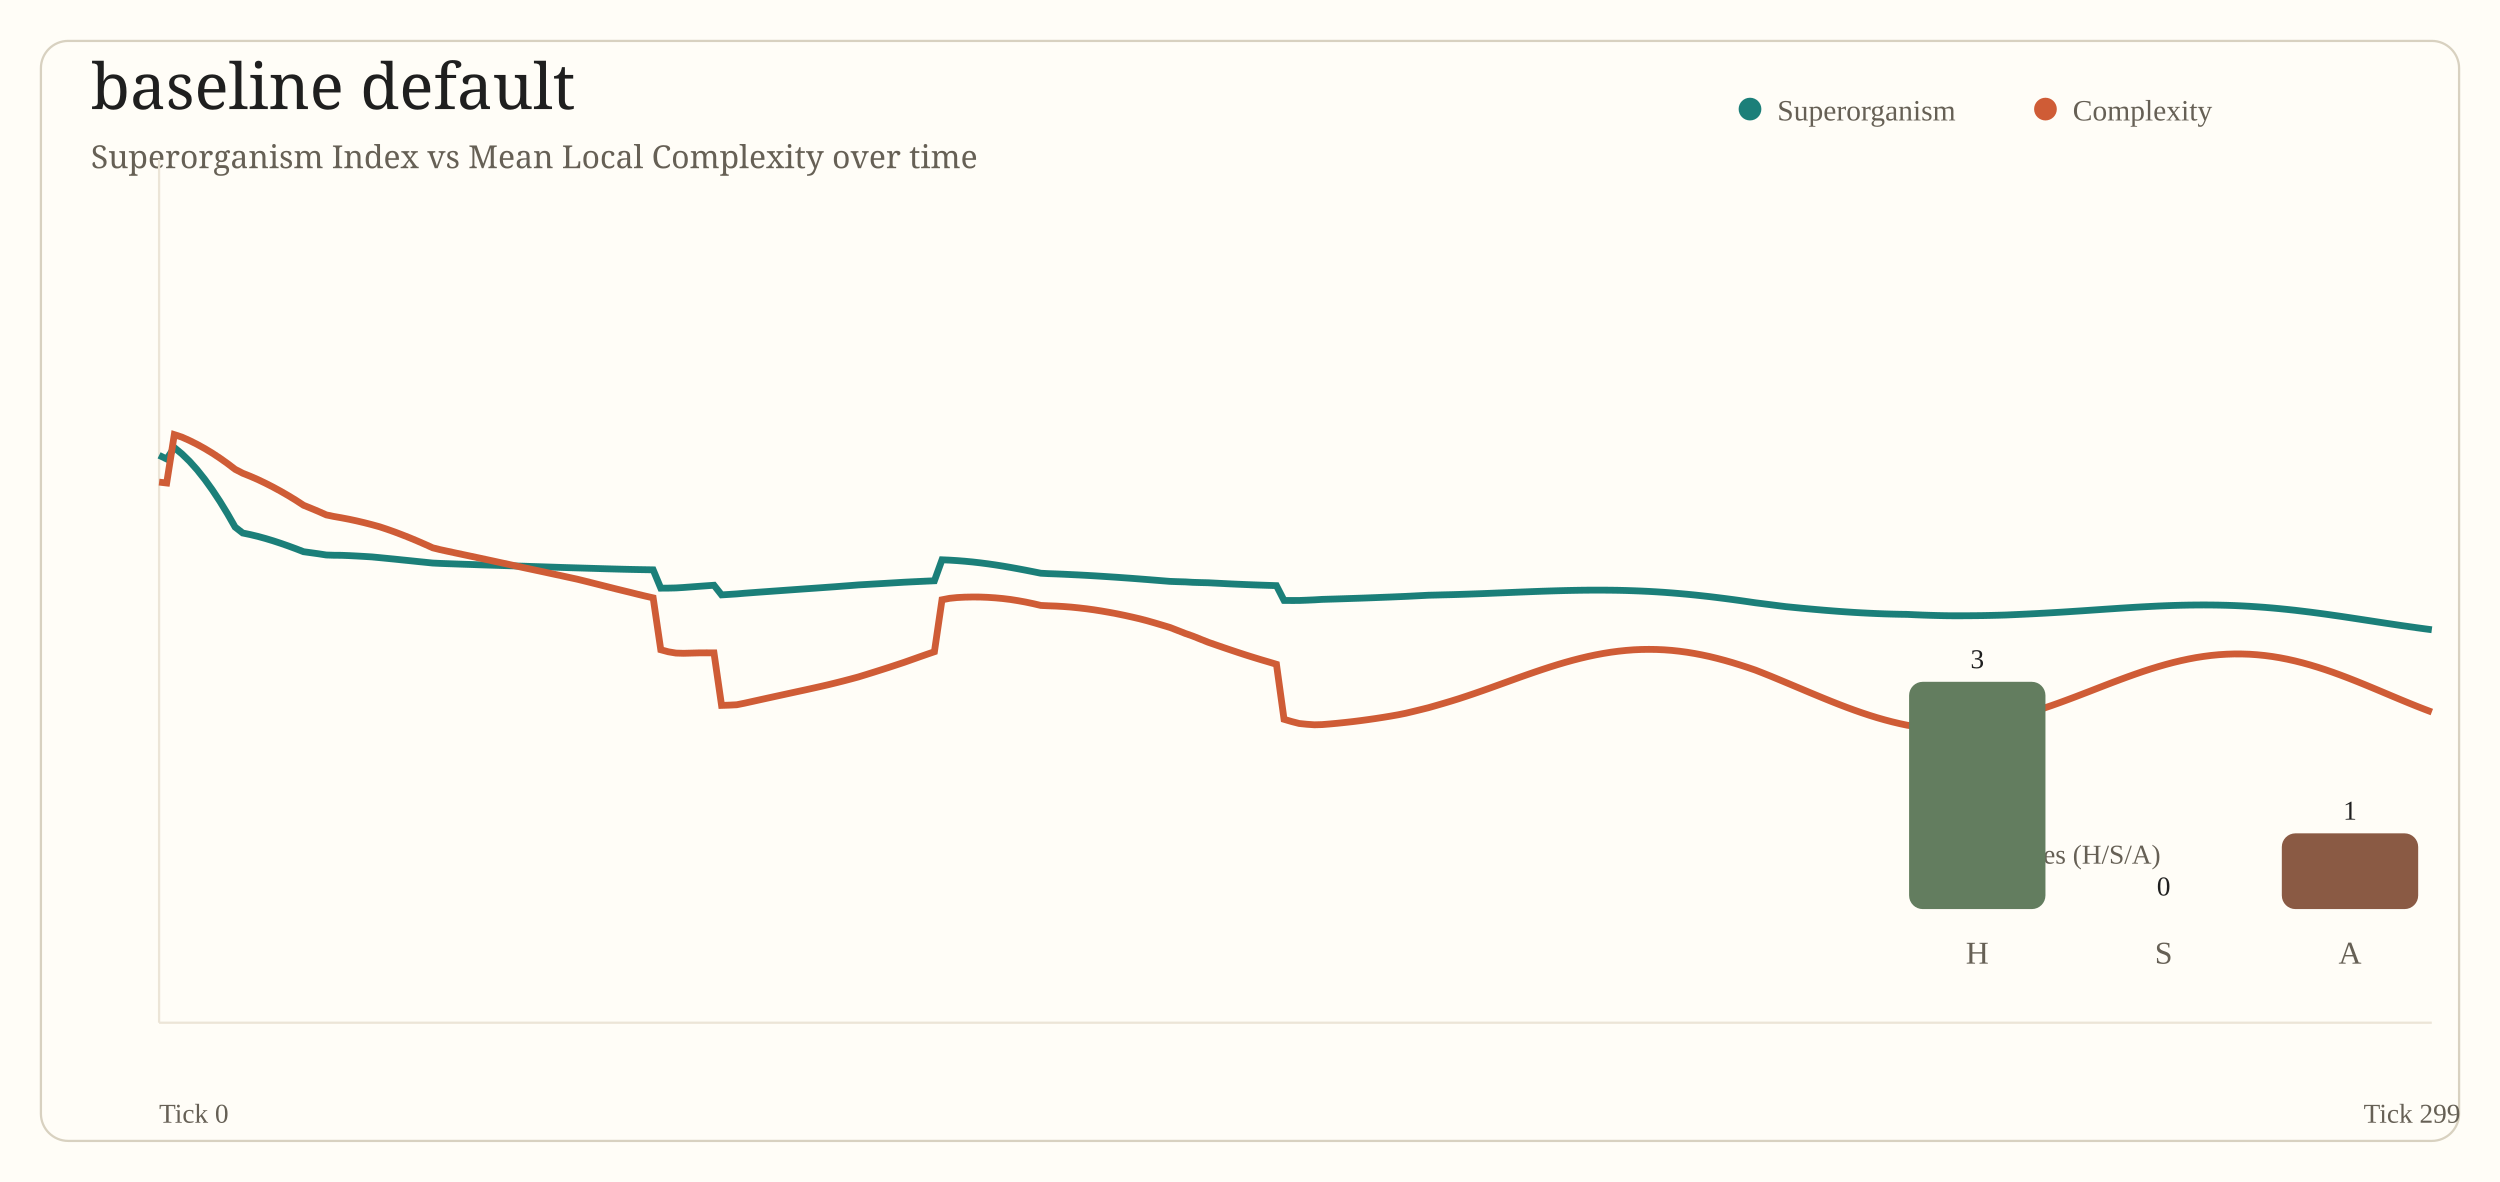
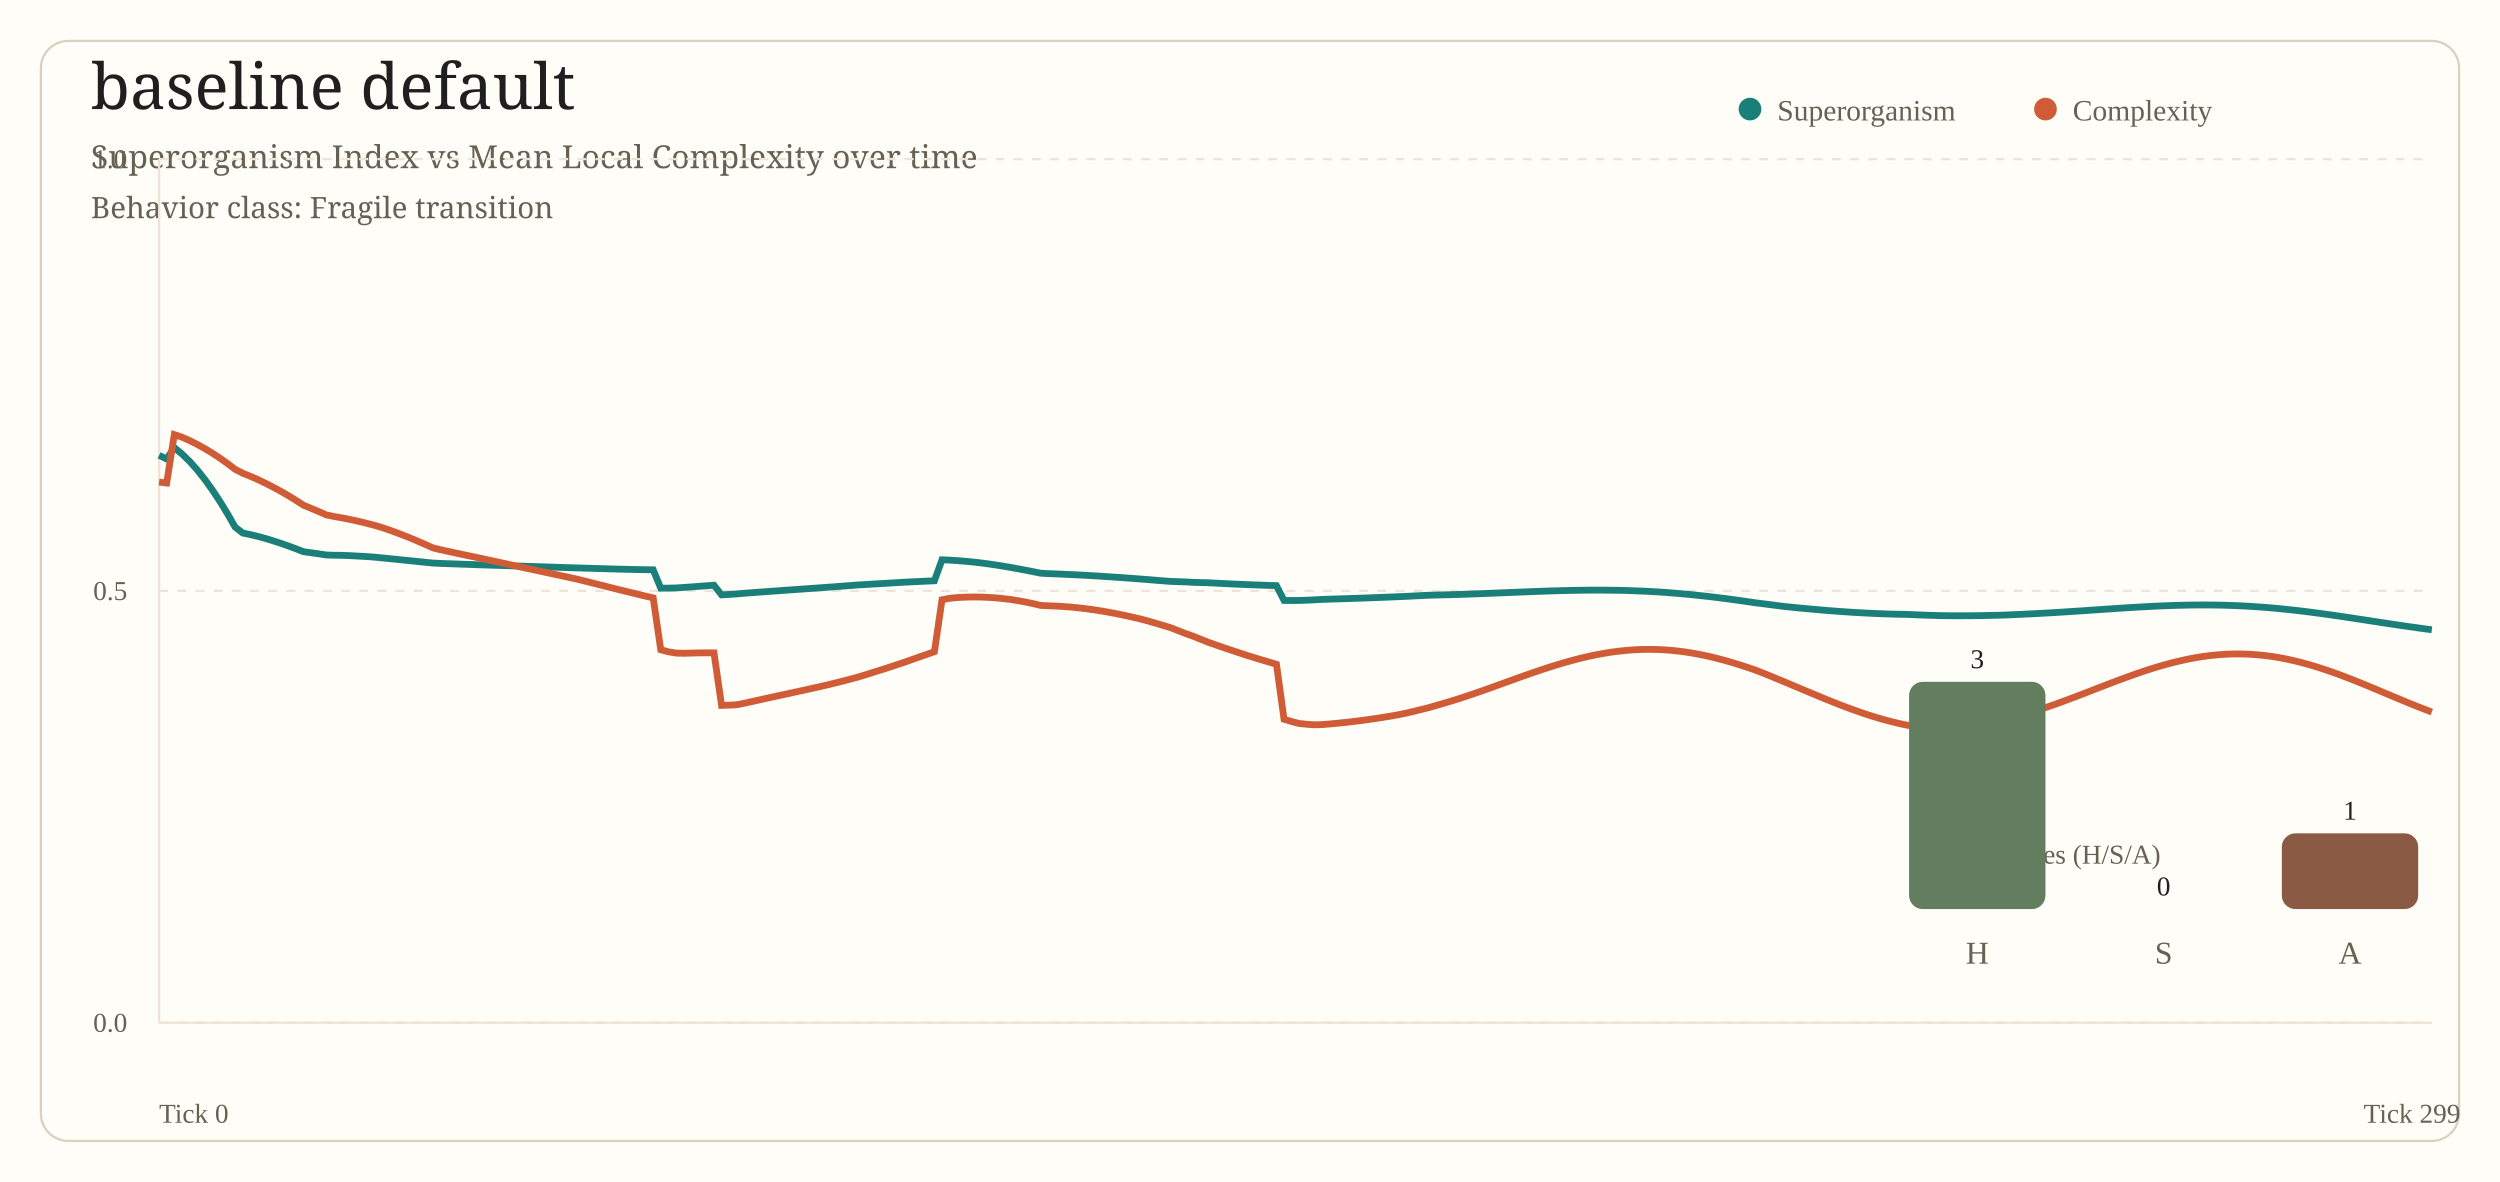
<svg xmlns="http://www.w3.org/2000/svg" width="1100" height="520" viewBox="0 0 1100 520">
  <rect x="0" y="0" width="1100" height="520" fill="#fffdf7" />
  <rect x="18" y="18" width="1064" height="484" fill="none" stroke="#d8d1c0" rx="12" />
  <text x="40" y="48" font-size="28" font-family="Georgia, serif" fill="#1f1f1f">baseline default</text>
  <text x="40" y="74" font-size="14" font-family="Georgia, serif" fill="#666055">Superorganism Index vs Mean Local Complexity over time</text>
+   <text x="40" y="96" font-size="13" font-family="Georgia, serif" fill="#666055">Behavior class: Fragile transition</text>
  <line x1="70" y1="70" x2="70" y2="450" stroke="#ece5d7" />
  <line x1="70" y1="450" x2="1070" y2="450" stroke="#ece5d7" />
+   <line x1="70" y1="70" x2="1070" y2="70" stroke="#ece5d7" stroke-dasharray="4,4" />
+   <text x="56" y="74" text-anchor="end" font-size="12" fill="#666055">1.0</text>
+   <line x1="70" y1="260" x2="1070" y2="260" stroke="#ece5d7" stroke-dasharray="4,4" />
+   <text x="56" y="264" text-anchor="end" font-size="12" fill="#666055">0.5</text>
+   <line x1="70" y1="450" x2="1070" y2="450" stroke="#ece5d7" stroke-dasharray="4,4" />
+   <text x="56" y="454" text-anchor="end" font-size="12" fill="#666055">0.0</text>
  <path d="M 70.00 200.34 L 73.34 201.96 L 76.69 196.94 L 80.03 199.70 L 83.38 202.95 L 86.72 206.69 L 90.07 210.90 L 93.41 215.54 L 96.76 220.61 L 100.10 226.07 L 103.44 231.91 L 106.79 234.52 L 110.13 235.22 L 113.48 236.02 L 116.82 236.94 L 120.17 237.95 L 123.51 239.05 L 126.86 240.22 L 130.20 241.45 L 133.55 242.75 L 136.89 243.21 L 140.23 243.68 L 143.58 244.20 L 146.92 244.31 L 150.27 244.34 L 153.61 244.47 L 156.96 244.64 L 160.30 244.83 L 163.65 245.04 L 166.99 245.36 L 170.33 245.69 L 173.68 246.02 L 177.02 246.37 L 180.37 246.71 L 183.71 247.06 L 187.06 247.40 L 190.40 247.74 L 193.75 247.90 L 197.09 248.02 L 200.43 248.14 L 203.78 248.26 L 207.12 248.37 L 210.47 248.49 L 213.81 248.60 L 217.16 248.71 L 220.50 248.82 L 223.85 248.92 L 227.19 249.03 L 230.54 249.13 L 233.88 249.25 L 237.22 249.35 L 240.57 249.46 L 243.91 249.57 L 247.26 249.68 L 250.60 249.78 L 253.95 249.88 L 257.29 249.98 L 260.64 250.08 L 263.98 250.18 L 267.32 250.28 L 270.67 250.37 L 274.01 250.46 L 277.36 250.54 L 280.70 250.61 L 284.05 250.67 L 287.39 250.73 L 290.74 258.79 L 294.08 258.77 L 297.42 258.69 L 300.77 258.49 L 304.11 258.24 L 307.46 257.99 L 310.80 257.75 L 314.15 257.51 L 317.49 261.75 L 320.84 261.54 L 324.18 261.32 L 327.53 261.03 L 330.87 260.78 L 334.21 260.53 L 337.56 260.29 L 340.90 260.05 L 344.25 259.81 L 347.59 259.57 L 350.94 259.33 L 354.28 259.09 L 357.63 258.86 L 360.97 258.62 L 364.31 258.38 L 367.66 258.14 L 371.00 257.88 L 374.35 257.63 L 377.69 257.36 L 381.04 257.17 L 384.38 256.97 L 387.73 256.78 L 391.07 256.58 L 394.41 256.38 L 397.76 256.18 L 401.10 256.01 L 404.45 255.85 L 407.79 255.69 L 411.14 255.54 L 414.48 246.31 L 417.83 246.46 L 421.17 246.67 L 424.52 246.94 L 427.86 247.26 L 431.20 247.64 L 434.55 248.07 L 437.89 248.55 L 441.24 249.08 L 444.58 249.65 L 447.93 250.26 L 451.27 250.89 L 454.62 251.55 L 457.96 252.22 L 461.30 252.40 L 464.65 252.52 L 467.99 252.66 L 471.34 252.82 L 474.68 252.98 L 478.03 253.16 L 481.37 253.35 L 484.72 253.56 L 488.06 253.78 L 491.40 254.00 L 494.75 254.24 L 498.09 254.48 L 501.44 254.74 L 504.78 255.00 L 508.13 255.27 L 511.47 255.54 L 514.82 255.81 L 518.16 255.93 L 521.51 256.03 L 524.85 256.23 L 528.19 256.33 L 531.54 256.41 L 534.88 256.58 L 538.23 256.75 L 541.57 256.92 L 544.92 257.07 L 548.26 257.21 L 551.61 257.34 L 554.95 257.46 L 558.29 257.57 L 561.64 257.68 L 564.98 264.19 L 568.33 264.22 L 571.67 264.21 L 575.02 264.08 L 578.36 263.93 L 581.71 263.73 L 585.05 263.63 L 588.39 263.53 L 591.74 263.42 L 595.08 263.31 L 598.43 263.20 L 601.77 263.08 L 605.12 262.95 L 608.46 262.82 L 611.81 262.69 L 615.15 262.55 L 618.49 262.41 L 621.84 262.24 L 625.18 262.07 L 628.53 261.90 L 631.87 261.82 L 635.22 261.73 L 638.56 261.65 L 641.91 261.55 L 645.25 261.44 L 648.60 261.32 L 651.94 261.20 L 655.28 261.07 L 658.63 260.93 L 661.97 260.80 L 665.32 260.66 L 668.66 260.52 L 672.01 260.39 L 675.35 260.26 L 678.70 260.14 L 682.04 260.03 L 685.38 259.93 L 688.73 259.84 L 692.07 259.77 L 695.42 259.71 L 698.76 259.67 L 702.11 259.66 L 705.45 259.66 L 708.80 259.69 L 712.14 259.74 L 715.48 259.82 L 718.83 259.93 L 722.17 260.06 L 725.52 260.22 L 728.86 260.41 L 732.21 260.63 L 735.55 260.88 L 738.90 261.16 L 742.24 261.46 L 745.59 261.79 L 748.93 262.15 L 752.27 262.52 L 755.62 262.93 L 758.96 263.35 L 762.31 263.79 L 765.65 264.25 L 769.00 264.73 L 772.34 265.22 L 775.69 265.64 L 779.03 266.07 L 782.37 266.50 L 785.72 266.92 L 789.06 267.25 L 792.41 267.58 L 795.75 267.89 L 799.10 268.19 L 802.44 268.48 L 805.79 268.75 L 809.13 269.01 L 812.47 269.24 L 815.82 269.46 L 819.16 269.65 L 822.51 269.82 L 825.85 269.97 L 829.20 270.10 L 832.54 270.20 L 835.89 270.28 L 839.23 270.33 L 842.58 270.49 L 845.92 270.63 L 849.26 270.74 L 852.61 270.83 L 855.95 270.90 L 859.30 270.94 L 862.64 270.94 L 865.99 270.92 L 869.33 270.89 L 872.68 270.85 L 876.02 270.78 L 879.36 270.70 L 882.71 270.60 L 886.05 270.45 L 889.40 270.30 L 892.74 270.14 L 896.09 269.97 L 899.43 269.79 L 902.78 269.60 L 906.12 269.40 L 909.46 269.19 L 912.81 268.97 L 916.15 268.75 L 919.50 268.52 L 922.84 268.29 L 926.19 268.06 L 929.53 267.84 L 932.88 267.61 L 936.22 267.40 L 939.57 267.19 L 942.91 267.00 L 946.25 266.83 L 949.60 266.66 L 952.94 266.52 L 956.29 266.40 L 959.63 266.31 L 962.98 266.24 L 966.32 266.20 L 969.67 266.18 L 973.01 266.20 L 976.35 266.25 L 979.70 266.33 L 983.04 266.44 L 986.39 266.59 L 989.73 266.77 L 993.08 266.99 L 996.42 267.23 L 999.77 267.51 L 1003.11 267.82 L 1006.45 268.16 L 1009.80 268.52 L 1013.14 268.92 L 1016.49 269.33 L 1019.83 269.77 L 1023.18 270.22 L 1026.52 270.70 L 1029.87 271.18 L 1033.21 271.68 L 1036.56 272.19 L 1039.90 272.70 L 1043.24 273.21 L 1046.59 273.73 L 1049.93 274.24 L 1053.28 274.74 L 1056.62 275.24 L 1059.97 275.72 L 1063.31 276.19 L 1066.66 276.65 L 1070.00 277.09" fill="none" stroke="#1b7f79" stroke-width="3" />
  <path d="M 70.00 212.13 L 73.34 212.52 L 76.69 191.24 L 80.03 192.33 L 83.38 193.83 L 86.72 195.50 L 90.07 197.35 L 93.41 199.37 L 96.76 201.58 L 100.10 203.95 L 103.44 206.49 L 106.79 208.22 L 110.13 209.56 L 113.48 211.02 L 116.82 212.62 L 120.17 214.33 L 123.51 216.15 L 126.86 218.08 L 130.20 220.12 L 133.55 222.31 L 136.89 223.67 L 140.23 225.07 L 143.58 226.56 L 146.92 227.25 L 150.27 227.84 L 153.61 228.48 L 156.96 229.20 L 160.30 229.99 L 163.65 230.85 L 166.99 231.77 L 170.33 232.88 L 173.68 234.07 L 177.02 235.34 L 180.37 236.67 L 183.71 238.07 L 187.06 239.53 L 190.40 241.04 L 193.75 241.87 L 197.09 242.59 L 200.43 243.31 L 203.78 244.02 L 207.12 244.73 L 210.47 245.44 L 213.81 246.16 L 217.16 246.88 L 220.50 247.61 L 223.85 248.33 L 227.19 249.07 L 230.54 249.80 L 233.88 250.51 L 237.22 251.22 L 240.57 251.94 L 243.91 252.66 L 247.26 253.38 L 250.60 254.11 L 253.95 254.84 L 257.29 255.66 L 260.64 256.50 L 263.98 257.34 L 267.32 258.18 L 270.67 259.03 L 274.01 259.85 L 277.36 260.66 L 280.70 261.50 L 284.05 262.30 L 287.39 263.06 L 290.74 285.89 L 294.08 286.79 L 297.42 287.35 L 300.77 287.45 L 304.11 287.36 L 307.46 287.27 L 310.80 287.25 L 314.15 287.26 L 317.49 310.38 L 320.84 310.26 L 324.18 310.09 L 327.53 309.42 L 330.87 308.68 L 334.21 307.94 L 337.56 307.20 L 340.90 306.47 L 344.25 305.74 L 347.59 305.01 L 350.94 304.28 L 354.28 303.56 L 357.63 302.82 L 360.97 302.07 L 364.31 301.30 L 367.66 300.48 L 371.00 299.64 L 374.35 298.76 L 377.69 297.86 L 381.04 296.83 L 384.38 295.79 L 387.73 294.73 L 391.07 293.66 L 394.41 292.56 L 397.76 291.45 L 401.10 290.27 L 404.45 289.08 L 407.79 287.91 L 411.14 286.76 L 414.48 263.91 L 417.83 263.26 L 421.17 262.92 L 424.52 262.75 L 427.86 262.68 L 431.20 262.70 L 434.55 262.83 L 437.89 263.05 L 441.24 263.36 L 444.58 263.77 L 447.93 264.30 L 451.27 264.91 L 454.62 265.61 L 457.96 266.39 L 461.30 266.55 L 464.65 266.67 L 467.99 266.87 L 471.34 267.13 L 474.68 267.47 L 478.03 267.86 L 481.37 268.32 L 484.72 268.85 L 488.06 269.43 L 491.40 270.06 L 494.75 270.75 L 498.09 271.49 L 501.44 272.27 L 504.78 273.14 L 508.13 274.10 L 511.47 275.09 L 514.82 276.10 L 518.16 277.40 L 521.51 278.72 L 524.85 279.89 L 528.19 281.23 L 531.54 282.57 L 534.88 283.73 L 538.23 284.89 L 541.57 286.02 L 544.92 287.14 L 548.26 288.23 L 551.61 289.28 L 554.95 290.30 L 558.29 291.28 L 561.64 292.29 L 564.98 316.49 L 568.33 317.48 L 571.67 318.34 L 575.02 318.68 L 578.36 318.91 L 581.71 318.82 L 585.05 318.55 L 588.39 318.24 L 591.74 317.89 L 595.08 317.52 L 598.43 317.10 L 601.77 316.65 L 605.12 316.17 L 608.46 315.65 L 611.81 315.10 L 615.15 314.51 L 618.49 313.84 L 621.84 313.04 L 625.18 312.22 L 628.53 311.39 L 631.87 310.43 L 635.22 309.46 L 638.56 308.46 L 641.91 307.42 L 645.25 306.32 L 648.60 305.19 L 651.94 304.03 L 655.28 302.85 L 658.63 301.64 L 661.97 300.44 L 665.32 299.23 L 668.66 298.02 L 672.01 296.84 L 675.35 295.68 L 678.70 294.55 L 682.04 293.46 L 685.38 292.42 L 688.73 291.43 L 692.07 290.50 L 695.42 289.64 L 698.76 288.85 L 702.11 288.14 L 705.45 287.51 L 708.80 286.97 L 712.14 286.53 L 715.48 286.18 L 718.83 285.92 L 722.17 285.77 L 725.52 285.72 L 728.86 285.77 L 732.21 285.92 L 735.55 286.17 L 738.90 286.53 L 742.24 286.98 L 745.59 287.53 L 748.93 288.17 L 752.27 288.89 L 755.62 289.71 L 758.96 290.60 L 762.31 291.56 L 765.65 292.60 L 769.00 293.69 L 772.34 294.83 L 775.69 296.14 L 779.03 297.48 L 782.37 298.86 L 785.72 300.26 L 789.06 301.66 L 792.41 303.07 L 795.75 304.48 L 799.10 305.87 L 802.44 307.25 L 805.79 308.61 L 809.13 309.93 L 812.47 311.21 L 815.82 312.44 L 819.16 313.61 L 822.51 314.72 L 825.85 315.76 L 829.20 316.72 L 832.54 317.60 L 835.89 318.40 L 839.23 319.11 L 842.58 319.56 L 845.92 319.91 L 849.26 320.16 L 852.61 320.30 L 855.95 320.33 L 859.30 320.25 L 862.64 319.96 L 865.99 319.61 L 869.33 319.18 L 872.68 318.67 L 876.02 318.10 L 879.36 317.44 L 882.71 316.68 L 886.05 315.70 L 889.40 314.70 L 892.74 313.68 L 896.09 312.64 L 899.43 311.55 L 902.78 310.41 L 906.12 309.22 L 909.46 307.99 L 912.81 306.73 L 916.15 305.45 L 919.50 304.16 L 922.84 302.86 L 926.19 301.56 L 929.53 300.28 L 932.88 299.02 L 936.22 297.79 L 939.57 296.60 L 942.91 295.45 L 946.25 294.36 L 949.60 293.33 L 952.94 292.37 L 956.29 291.48 L 959.63 290.68 L 962.98 289.96 L 966.32 289.33 L 969.67 288.81 L 973.01 288.38 L 976.35 288.06 L 979.70 287.85 L 983.04 287.74 L 986.39 287.75 L 989.73 287.86 L 993.08 288.09 L 996.42 288.42 L 999.77 288.86 L 1003.11 289.41 L 1006.45 290.06 L 1009.80 290.81 L 1013.14 291.65 L 1016.49 292.58 L 1019.83 293.59 L 1023.18 294.68 L 1026.52 295.83 L 1029.87 297.05 L 1033.21 298.32 L 1036.56 299.64 L 1039.90 300.99 L 1043.24 302.37 L 1046.59 303.77 L 1049.93 305.18 L 1053.28 306.59 L 1056.62 307.99 L 1059.97 309.37 L 1063.31 310.72 L 1066.66 312.03 L 1070.00 313.30" fill="none" stroke="#cf5c36" stroke-width="3" />
  <circle cx="770" cy="48" r="5" fill="#1b7f79" />
  <text x="782" y="53" font-size="13" fill="#666055">Superorganism</text>
  <circle cx="900" cy="48" r="5" fill="#cf5c36" />
  <text x="912" y="53" font-size="13" fill="#666055">Complexity</text>
  <text x="70" y="494" font-size="12" fill="#666055">Tick 0</text>
  <text x="1040" y="494" font-size="12" fill="#666055">Tick 299</text>
  <text x="850" y="380" font-size="12" fill="#666055">Final modes (H/S/A)</text>
  <rect x="840" y="300" width="60" height="100" fill="#637d5f" rx="6" />
  <text x="870" y="424" text-anchor="middle" font-size="14" fill="#666055">H</text>
  <text x="870" y="294" text-anchor="middle" font-size="12" fill="#1f1f1f">3</text>
  <rect x="922" y="400" width="60" height="0" fill="#9e7c46" rx="6" />
  <text x="952" y="424" text-anchor="middle" font-size="14" fill="#666055">S</text>
  <text x="952" y="394" text-anchor="middle" font-size="12" fill="#1f1f1f">0</text>
  <rect x="1004" y="366.667" width="60" height="33.333" fill="#8a5a44" rx="6" />
  <text x="1034" y="424" text-anchor="middle" font-size="14" fill="#666055">A</text>
  <text x="1034" y="360.667" text-anchor="middle" font-size="12" fill="#1f1f1f">1</text>
</svg>
